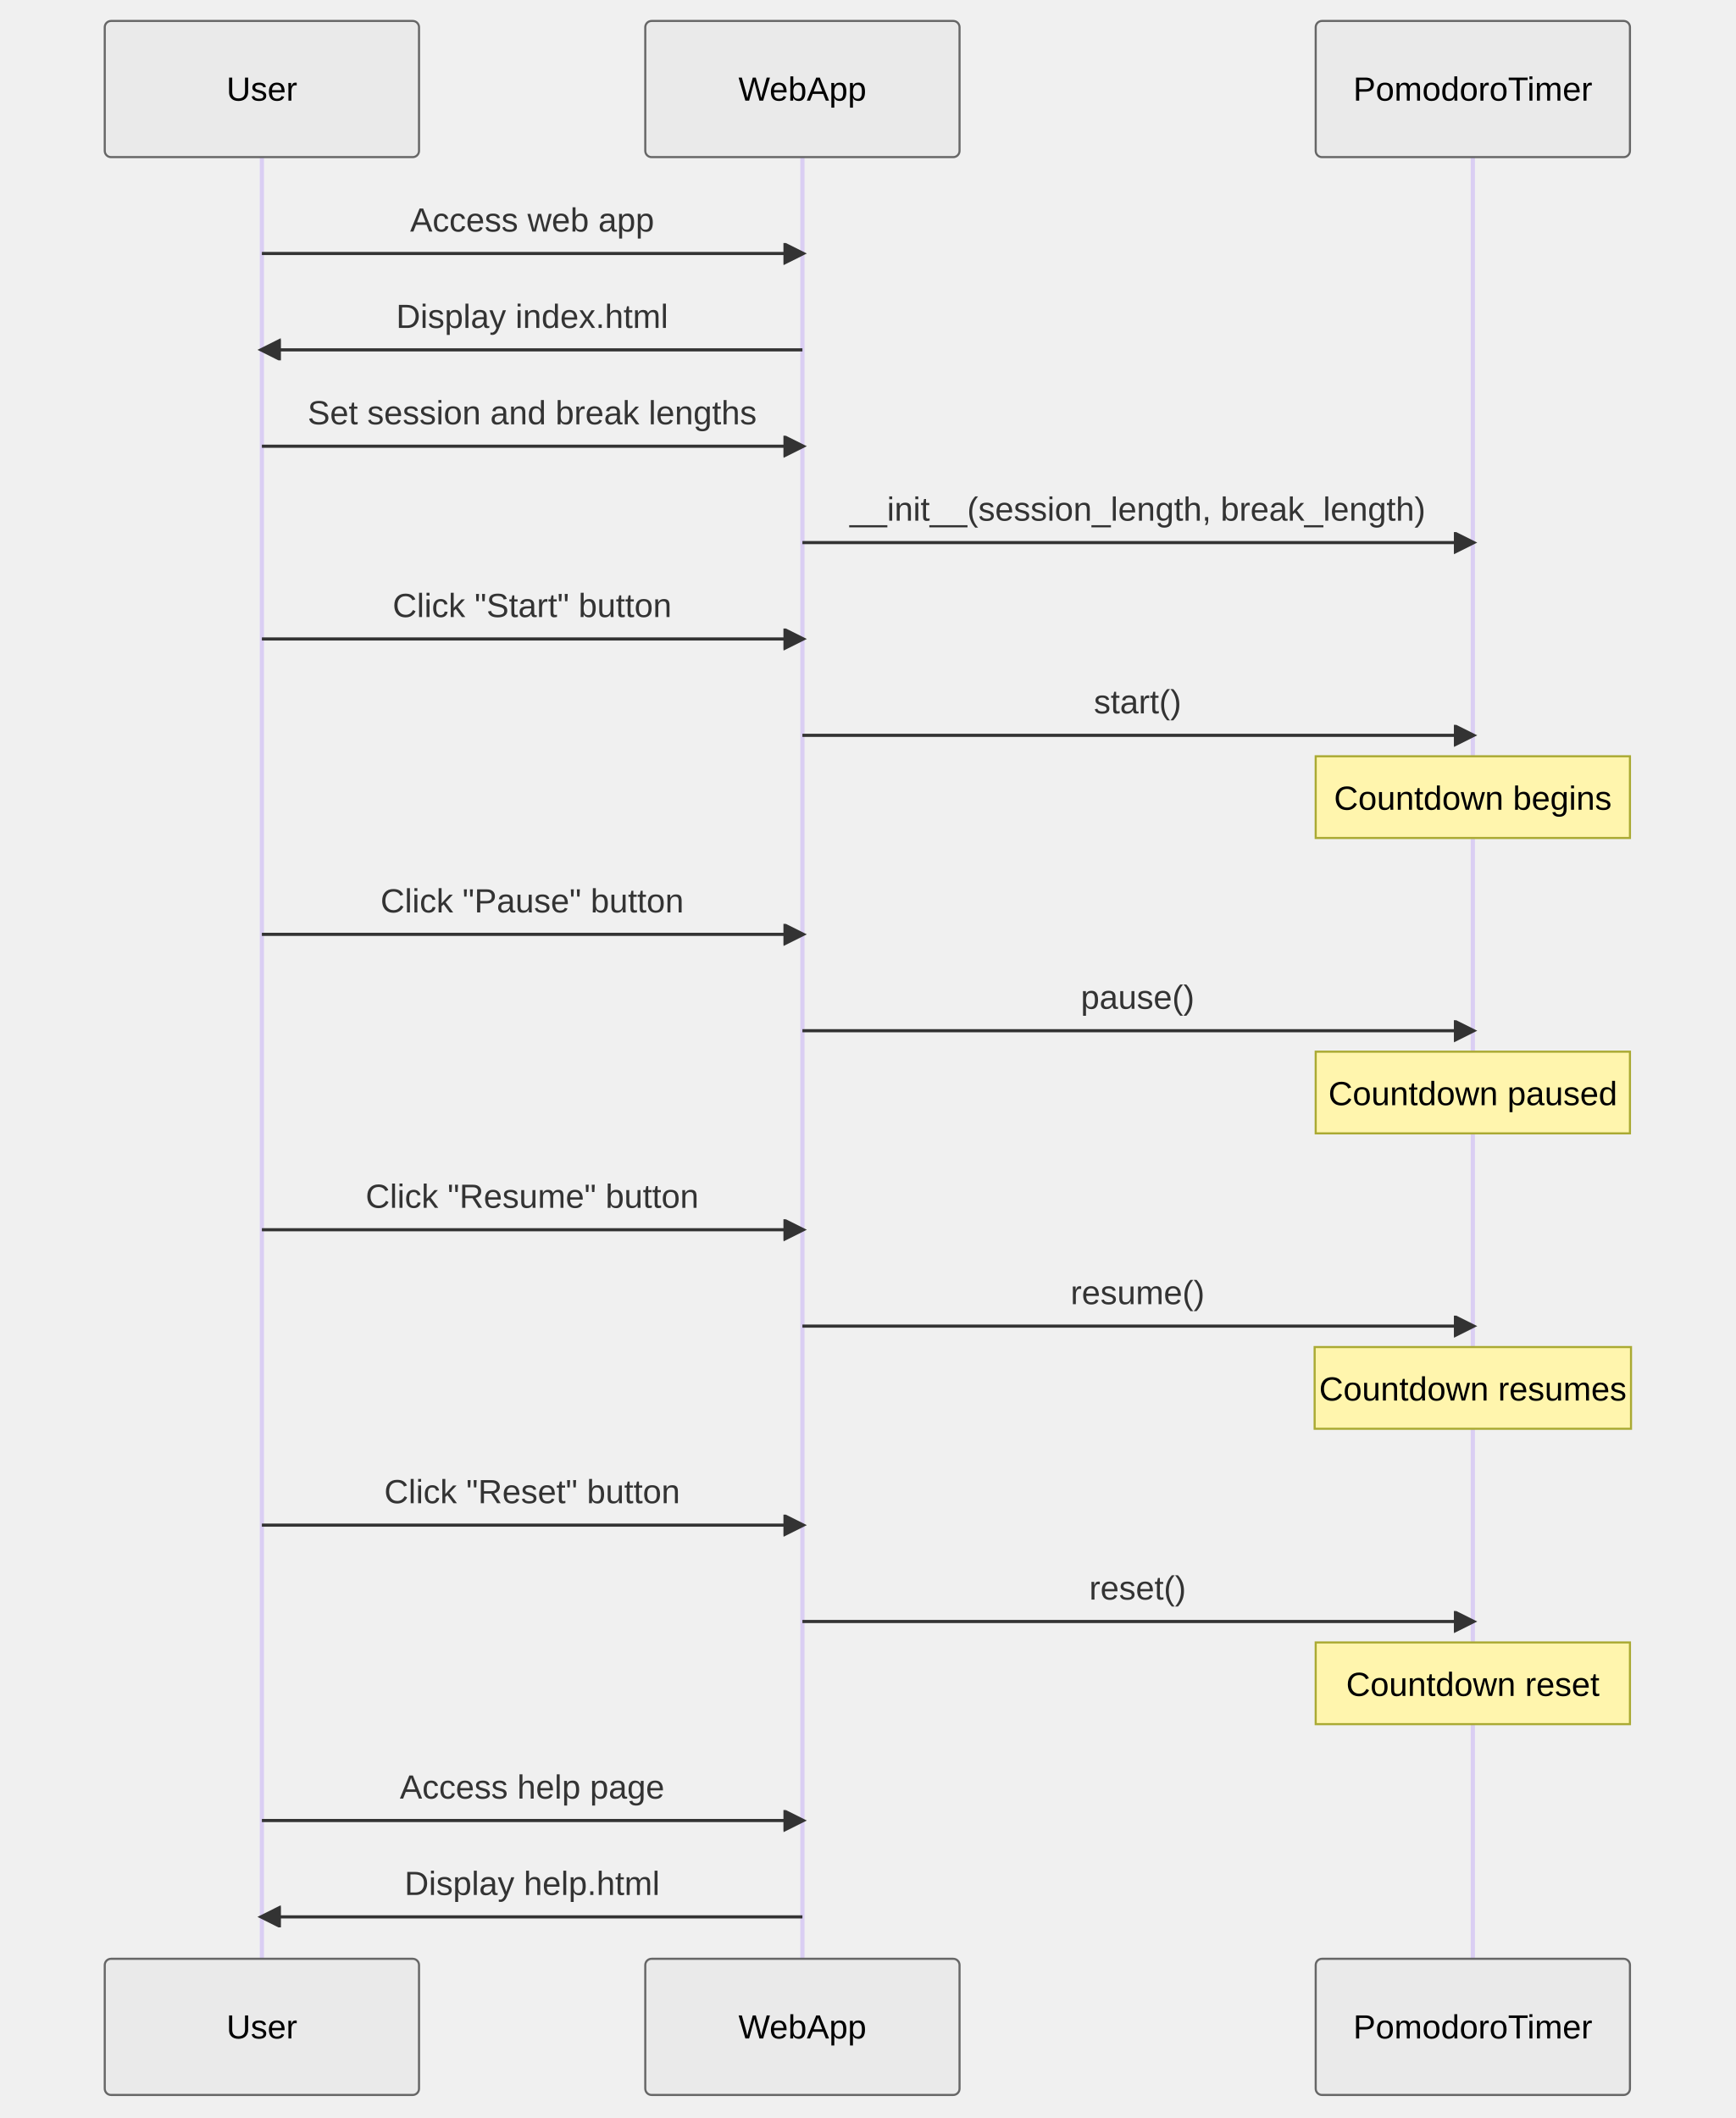
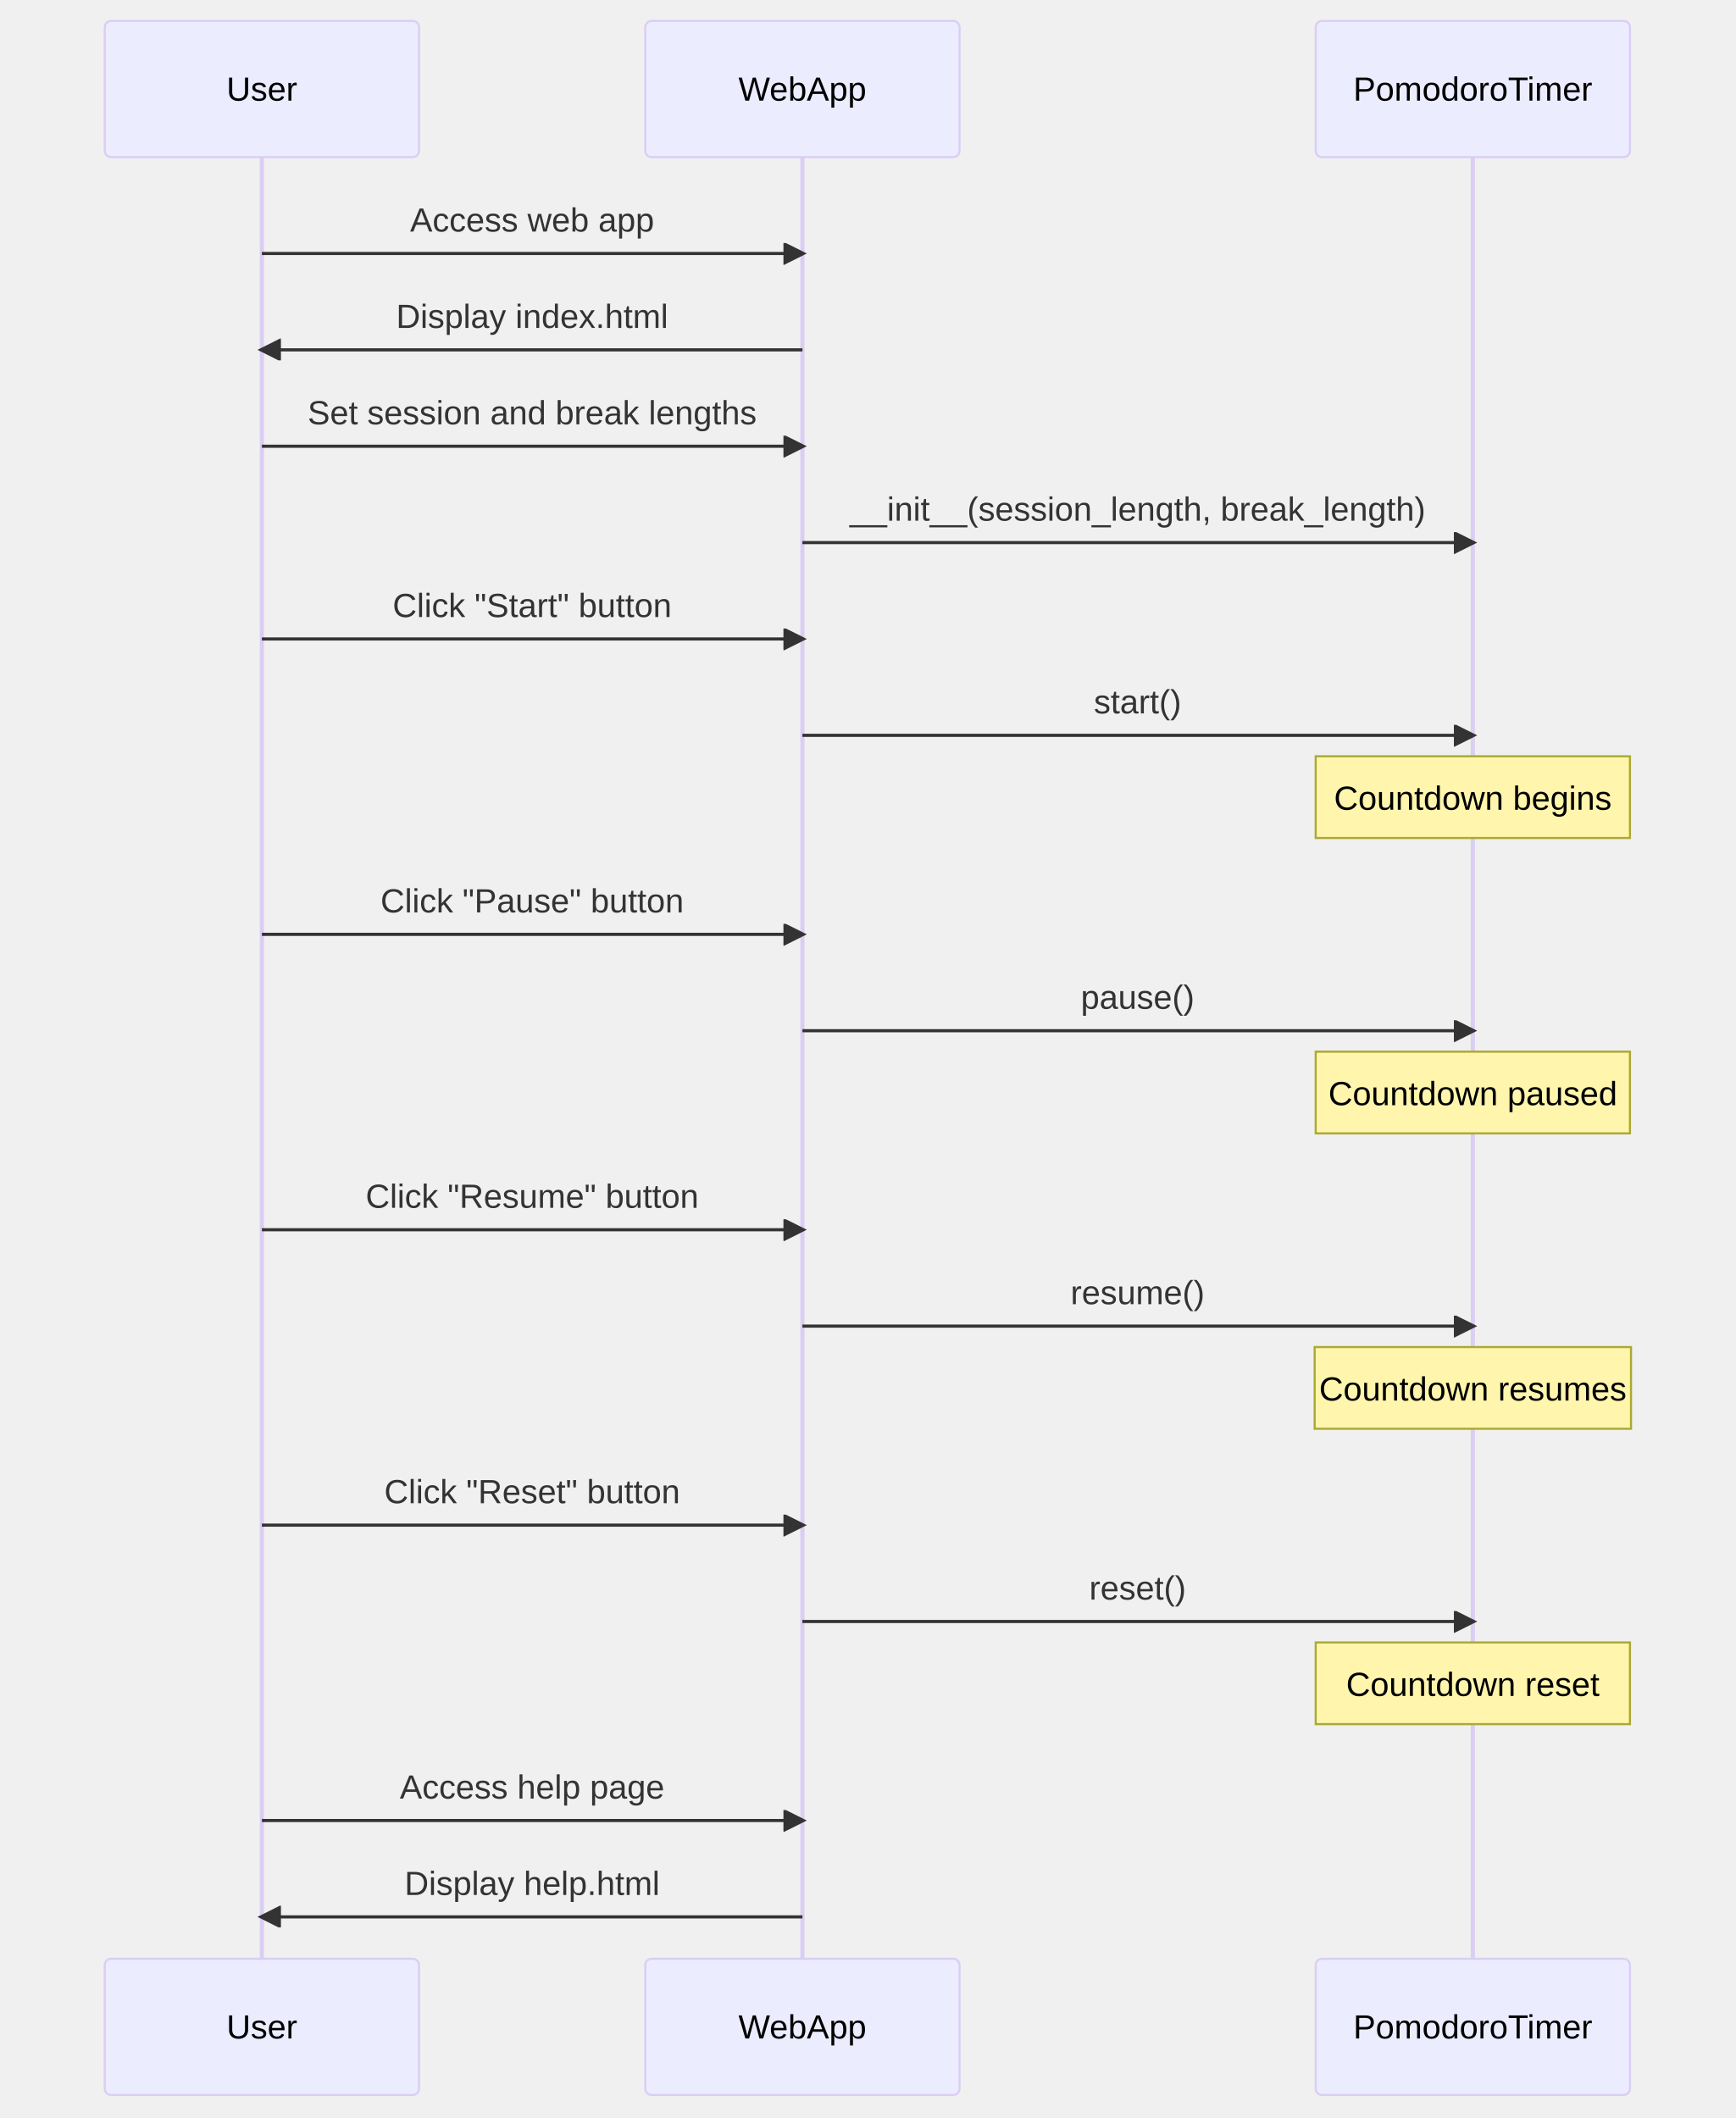
<svg xmlns="http://www.w3.org/2000/svg" aria-roledescription="sequence" role="graphics-document document" viewBox="-50 -10 828.5 1011" style="max-width: 828.5px; background-color: white;" width="100%" id="my-svg">
-   <style>#my-svg{font-family:"trebuchet ms",verdana,arial,sans-serif;font-size:16px;fill:#333;}#my-svg
-         .error-icon{fill:#552222;}#my-svg .error-text{fill:#552222;stroke:#552222;}#my-svg
-         .edge-thickness-normal{stroke-width:2px;}#my-svg .edge-thickness-thick{stroke-width:3.5px;}#my-svg
-         .edge-pattern-solid{stroke-dasharray:0;}#my-svg .edge-pattern-dashed{stroke-dasharray:3;}#my-svg
-         .edge-pattern-dotted{stroke-dasharray:2;}#my-svg .marker{fill:#333333;stroke:#333333;}#my-svg
-         .marker.cross{stroke:#333333;}#my-svg svg{font-family:"trebuchet
-         ms",verdana,arial,sans-serif;font-size:16px;}#my-svg .actor{stroke:hsl(259.626, 59.777%,
-         87.902%);fill:#ECECFF;}#my-svg text.actor&gt;tspan{fill:black;stroke:none;}#my-svg
-         .actor-line{stroke:grey;}#my-svg .messageLine0{stroke-width:1.5;stroke-dasharray:none;stroke:#333;}#my-svg
-         .messageLine1{stroke-width:1.5;stroke-dasharray:2,2;stroke:#333;}#my-svg #arrowhead
-         path{fill:#333;stroke:#333;}#my-svg .sequenceNumber{fill:white;}#my-svg #sequencenumber{fill:#333;}#my-svg
-         #crosshead path{fill:#333;stroke:#333;}#my-svg .messageText{fill:#333;stroke:none;}#my-svg
-         .labelBox{stroke:hsl(259.626, 59.777%, 87.902%);fill:#ECECFF;}#my-svg .labelText,#my-svg
-         .labelText&gt;tspan{fill:black;stroke:none;}#my-svg .loopText,#my-svg .loopText&gt;tspan{fill:black;stroke:none;}#my-svg
-         .loopLine{stroke-width:2px;stroke-dasharray:2,2;stroke:hsl(259.626, 59.777%,
-         87.902%);fill:hsl(259.626, 59.777%, 87.902%);}#my-svg
-         .note{stroke:#aaaa33;fill:#fff5ad;}#my-svg .noteText,#my-svg .noteText&gt;tspan{fill:black;stroke:none;}#my-svg
-         .activation0{fill:#f4f4f4;stroke:#666;}#my-svg .activation1{fill:#f4f4f4;stroke:#666;}#my-svg
-         .activation2{fill:#f4f4f4;stroke:#666;}#my-svg .actorPopupMenu{position:absolute;}#my-svg
-         .actorPopupMenuPanel{position:absolute;fill:#ECECFF;box-shadow:0px 8px 16px 0px
-         rgba(0,0,0,0.2);filter:drop-shadow(3px 5px 2px rgb(0 0 0 / 0.4));}#my-svg .actor-man
-         line{stroke:hsl(259.626, 59.777%, 87.902%);fill:#ECECFF;}#my-svg .actor-man circle,#my-svg
-         line{stroke:hsl(259.626, 59.777%, 87.902%);fill:#ECECFF;stroke-width:2px;}#my-svg
-         :root{--mermaid-font-family:"trebuchet ms",verdana,arial,sans-serif;}
-     </style>
+   <style>#my-svg{font-family:"trebuchet ms",verdana,arial,sans-serif;font-size:16px;fill:#333;}#my-svg .error-icon{fill:#552222;}#my-svg .error-text{fill:#552222;stroke:#552222;}#my-svg .edge-thickness-normal{stroke-width:2px;}#my-svg .edge-thickness-thick{stroke-width:3.5px;}#my-svg .edge-pattern-solid{stroke-dasharray:0;}#my-svg .edge-pattern-dashed{stroke-dasharray:3;}#my-svg .edge-pattern-dotted{stroke-dasharray:2;}#my-svg .marker{fill:#333333;stroke:#333333;}#my-svg .marker.cross{stroke:#333333;}#my-svg svg{font-family:"trebuchet ms",verdana,arial,sans-serif;font-size:16px;}#my-svg .actor{stroke:hsl(259.626, 59.777%, 87.902%);fill:#ECECFF;}#my-svg text.actor&gt;tspan{fill:black;stroke:none;}#my-svg .actor-line{stroke:grey;}#my-svg .messageLine0{stroke-width:1.5;stroke-dasharray:none;stroke:#333;}#my-svg .messageLine1{stroke-width:1.5;stroke-dasharray:2,2;stroke:#333;}#my-svg #arrowhead path{fill:#333;stroke:#333;}#my-svg .sequenceNumber{fill:white;}#my-svg #sequencenumber{fill:#333;}#my-svg #crosshead path{fill:#333;stroke:#333;}#my-svg .messageText{fill:#333;stroke:none;}#my-svg .labelBox{stroke:hsl(259.626, 59.777%, 87.902%);fill:#ECECFF;}#my-svg .labelText,#my-svg .labelText&gt;tspan{fill:black;stroke:none;}#my-svg .loopText,#my-svg .loopText&gt;tspan{fill:black;stroke:none;}#my-svg .loopLine{stroke-width:2px;stroke-dasharray:2,2;stroke:hsl(259.626, 59.777%, 87.902%);fill:hsl(259.626, 59.777%, 87.902%);}#my-svg .note{stroke:#aaaa33;fill:#fff5ad;}#my-svg .noteText,#my-svg .noteText&gt;tspan{fill:black;stroke:none;}#my-svg .activation0{fill:#f4f4f4;stroke:#666;}#my-svg .activation1{fill:#f4f4f4;stroke:#666;}#my-svg .activation2{fill:#f4f4f4;stroke:#666;}#my-svg .actorPopupMenu{position:absolute;}#my-svg .actorPopupMenuPanel{position:absolute;fill:#ECECFF;box-shadow:0px 8px 16px 0px rgba(0,0,0,0.2);filter:drop-shadow(3px 5px 2px rgb(0 0 0 / 0.4));}#my-svg .actor-man line{stroke:hsl(259.626, 59.777%, 87.902%);fill:#ECECFF;}#my-svg .actor-man circle,#my-svg line{stroke:hsl(259.626, 59.777%, 87.902%);fill:#ECECFF;stroke-width:2px;}#my-svg :root{--mermaid-font-family:"trebuchet ms",verdana,arial,sans-serif;}</style>
  <g />
  <defs>
    <symbol height="24" width="24" id="computer">
      <path d="M2 2v13h20v-13h-20zm18 11h-16v-9h16v9zm-10.228 6l.466-1h3.524l.467 1h-4.457zm14.228 3h-24l2-6h2.104l-1.33 4h18.45l-1.297-4h2.073l2 6zm-5-10h-14v-7h14v7z" transform="scale(.5)" />
    </symbol>
  </defs>
  <defs>
    <symbol clip-rule="evenodd" fill-rule="evenodd" id="database">
      <path d="M12.258.001l.256.004.255.005.253.008.251.01.249.012.247.015.246.016.242.019.241.02.239.023.236.024.233.027.231.028.229.031.225.032.223.034.22.036.217.038.214.04.211.041.208.043.205.045.201.046.198.048.194.05.191.051.187.053.183.054.18.056.175.057.172.059.168.06.163.061.16.063.155.064.15.066.074.033.073.033.071.034.07.034.069.035.068.035.067.035.066.035.064.036.064.036.062.036.06.036.06.037.058.037.058.037.055.038.055.038.053.038.052.038.051.039.05.039.048.039.047.039.045.04.044.04.043.04.041.04.04.041.039.041.037.041.036.041.034.041.033.042.032.042.03.042.029.042.027.042.026.043.024.043.023.043.021.043.02.043.018.044.017.043.015.044.013.044.012.044.011.045.009.044.007.045.006.045.004.045.002.045.001.045v17l-.001.045-.002.045-.004.045-.006.045-.007.045-.009.044-.011.045-.012.044-.013.044-.015.044-.017.043-.018.044-.02.043-.021.043-.023.043-.024.043-.026.043-.027.042-.029.042-.03.042-.032.042-.033.042-.034.041-.036.041-.037.041-.039.041-.04.041-.041.04-.043.04-.044.04-.045.04-.047.039-.048.039-.05.039-.051.039-.052.038-.053.038-.055.038-.055.038-.058.037-.058.037-.06.037-.06.036-.062.036-.064.036-.064.036-.066.035-.067.035-.068.035-.069.035-.07.034-.071.034-.073.033-.074.033-.15.066-.155.064-.16.063-.163.061-.168.06-.172.059-.175.057-.18.056-.183.054-.187.053-.191.051-.194.05-.198.048-.201.046-.205.045-.208.043-.211.041-.214.04-.217.038-.22.036-.223.034-.225.032-.229.031-.231.028-.233.027-.236.024-.239.023-.241.02-.242.019-.246.016-.247.015-.249.012-.251.01-.253.008-.255.005-.256.004-.258.001-.258-.001-.256-.004-.255-.005-.253-.008-.251-.01-.249-.012-.247-.015-.245-.016-.243-.019-.241-.02-.238-.023-.236-.024-.234-.027-.231-.028-.228-.031-.226-.032-.223-.034-.22-.036-.217-.038-.214-.04-.211-.041-.208-.043-.204-.045-.201-.046-.198-.048-.195-.05-.19-.051-.187-.053-.184-.054-.179-.056-.176-.057-.172-.059-.167-.06-.164-.061-.159-.063-.155-.064-.151-.066-.074-.033-.072-.033-.072-.034-.07-.034-.069-.035-.068-.035-.067-.035-.066-.035-.064-.036-.063-.036-.062-.036-.061-.036-.06-.037-.058-.037-.057-.037-.056-.038-.055-.038-.053-.038-.052-.038-.051-.039-.049-.039-.049-.039-.046-.039-.046-.04-.044-.04-.043-.04-.041-.04-.04-.041-.039-.041-.037-.041-.036-.041-.034-.041-.033-.042-.032-.042-.03-.042-.029-.042-.027-.042-.026-.043-.024-.043-.023-.043-.021-.043-.02-.043-.018-.044-.017-.043-.015-.044-.013-.044-.012-.044-.011-.045-.009-.044-.007-.045-.006-.045-.004-.045-.002-.045-.001-.045v-17l.001-.045.002-.045.004-.045.006-.045.007-.045.009-.044.011-.045.012-.044.013-.044.015-.044.017-.043.018-.044.02-.043.021-.043.023-.043.024-.043.026-.043.027-.042.029-.042.03-.042.032-.042.033-.042.034-.041.036-.041.037-.041.039-.041.04-.041.041-.04.043-.04.044-.04.046-.04.046-.039.049-.039.049-.039.051-.039.052-.038.053-.038.055-.038.056-.038.057-.037.058-.037.06-.037.061-.036.062-.036.063-.036.064-.036.066-.035.067-.035.068-.035.069-.035.07-.034.072-.034.072-.033.074-.033.151-.066.155-.064.159-.063.164-.061.167-.06.172-.059.176-.057.179-.056.184-.054.187-.053.19-.051.195-.05.198-.048.201-.046.204-.045.208-.043.211-.041.214-.04.217-.038.22-.036.223-.034.226-.032.228-.031.231-.028.234-.027.236-.024.238-.023.241-.02.243-.019.245-.016.247-.015.249-.012.251-.01.253-.008.255-.005.256-.004.258-.001.258.001zm-9.258 20.499v.01l.001.021.003.021.004.022.005.021.006.022.007.022.009.023.01.022.011.023.012.023.013.023.015.023.016.024.017.023.018.024.019.024.021.024.022.025.023.024.024.025.052.049.056.05.061.051.066.051.07.051.075.051.079.052.084.052.088.052.092.052.097.052.102.051.105.052.11.052.114.051.119.051.123.051.127.05.131.05.135.05.139.048.144.049.147.047.152.047.155.047.16.045.163.045.167.043.171.043.176.041.178.041.183.039.187.039.19.037.194.035.197.035.202.033.204.031.209.03.212.029.216.027.219.025.222.024.226.021.23.02.233.018.236.016.24.015.243.012.246.01.249.008.253.005.256.004.259.001.26-.001.257-.004.254-.005.25-.008.247-.011.244-.012.241-.014.237-.016.233-.018.231-.021.226-.021.224-.024.22-.026.216-.027.212-.028.21-.031.205-.031.202-.034.198-.034.194-.036.191-.037.187-.039.183-.04.179-.04.175-.042.172-.043.168-.044.163-.045.16-.046.155-.046.152-.047.148-.048.143-.049.139-.049.136-.05.131-.05.126-.05.123-.051.118-.052.114-.051.11-.052.106-.052.101-.052.096-.052.092-.052.088-.053.083-.051.079-.052.074-.052.07-.051.065-.051.06-.051.056-.05.051-.05.023-.024.023-.025.021-.024.02-.024.019-.024.018-.024.017-.024.015-.023.014-.024.013-.023.012-.023.01-.023.01-.022.008-.022.006-.022.006-.022.004-.022.004-.021.001-.021.001-.021v-4.127l-.077.055-.08.053-.083.054-.085.053-.087.052-.09.052-.093.051-.095.05-.097.05-.1.049-.102.049-.105.048-.106.047-.109.047-.111.046-.114.045-.115.045-.118.044-.12.043-.122.042-.124.042-.126.041-.128.04-.13.04-.132.038-.134.038-.135.037-.138.037-.139.035-.142.035-.143.034-.144.033-.147.032-.148.031-.15.03-.151.03-.153.029-.154.027-.156.027-.158.026-.159.025-.161.024-.162.023-.163.022-.165.021-.166.02-.167.019-.169.018-.169.017-.171.016-.173.015-.173.014-.175.013-.175.012-.177.011-.178.01-.179.008-.179.008-.181.006-.182.005-.182.004-.184.003-.184.002h-.37l-.184-.002-.184-.003-.182-.004-.182-.005-.181-.006-.179-.008-.179-.008-.178-.01-.176-.011-.176-.012-.175-.013-.173-.014-.172-.015-.171-.016-.17-.017-.169-.018-.167-.019-.166-.02-.165-.021-.163-.022-.162-.023-.161-.024-.159-.025-.157-.026-.156-.027-.155-.027-.153-.029-.151-.03-.15-.03-.148-.031-.146-.032-.145-.033-.143-.034-.141-.035-.14-.035-.137-.037-.136-.037-.134-.038-.132-.038-.13-.04-.128-.04-.126-.041-.124-.042-.122-.042-.12-.044-.117-.043-.116-.045-.113-.045-.112-.046-.109-.047-.106-.047-.105-.048-.102-.049-.1-.049-.097-.05-.095-.05-.093-.052-.09-.051-.087-.052-.085-.053-.083-.054-.08-.054-.077-.054v4.127zm0-5.654v.011l.001.021.003.021.004.021.005.022.006.022.007.022.009.022.01.022.011.023.012.023.013.023.015.024.016.023.017.024.018.024.019.024.021.024.022.024.023.025.024.024.052.05.056.05.061.05.066.051.07.051.075.052.079.051.084.052.088.052.092.052.097.052.102.052.105.052.11.051.114.051.119.052.123.05.127.051.131.05.135.049.139.049.144.048.147.048.152.047.155.046.16.045.163.045.167.044.171.042.176.042.178.04.183.04.187.038.19.037.194.036.197.034.202.033.204.032.209.03.212.028.216.027.219.025.222.024.226.022.23.02.233.018.236.016.24.014.243.012.246.01.249.008.253.006.256.003.259.001.26-.001.257-.003.254-.006.25-.008.247-.01.244-.012.241-.015.237-.016.233-.018.231-.02.226-.022.224-.024.22-.025.216-.027.212-.029.21-.03.205-.032.202-.033.198-.035.194-.036.191-.037.187-.039.183-.039.179-.041.175-.042.172-.043.168-.044.163-.045.16-.045.155-.047.152-.047.148-.048.143-.048.139-.05.136-.049.131-.05.126-.051.123-.051.118-.051.114-.052.11-.052.106-.052.101-.052.096-.052.092-.052.088-.052.083-.052.079-.052.074-.051.07-.052.065-.051.06-.05.056-.051.051-.049.023-.025.023-.024.021-.025.02-.024.019-.024.018-.024.017-.024.015-.023.014-.023.013-.024.012-.022.01-.023.01-.023.008-.022.006-.022.006-.022.004-.021.004-.022.001-.021.001-.021v-4.139l-.077.054-.08.054-.083.054-.085.052-.087.053-.09.051-.093.051-.095.051-.097.05-.1.049-.102.049-.105.048-.106.047-.109.047-.111.046-.114.045-.115.044-.118.044-.12.044-.122.042-.124.042-.126.041-.128.04-.13.039-.132.039-.134.038-.135.037-.138.036-.139.036-.142.035-.143.033-.144.033-.147.033-.148.031-.15.03-.151.03-.153.028-.154.028-.156.027-.158.026-.159.025-.161.024-.162.023-.163.022-.165.021-.166.02-.167.019-.169.018-.169.017-.171.016-.173.015-.173.014-.175.013-.175.012-.177.011-.178.009-.179.009-.179.007-.181.007-.182.005-.182.004-.184.003-.184.002h-.37l-.184-.002-.184-.003-.182-.004-.182-.005-.181-.007-.179-.007-.179-.009-.178-.009-.176-.011-.176-.012-.175-.013-.173-.014-.172-.015-.171-.016-.17-.017-.169-.018-.167-.019-.166-.02-.165-.021-.163-.022-.162-.023-.161-.024-.159-.025-.157-.026-.156-.027-.155-.028-.153-.028-.151-.03-.15-.03-.148-.031-.146-.033-.145-.033-.143-.033-.141-.035-.14-.036-.137-.036-.136-.037-.134-.038-.132-.039-.13-.039-.128-.04-.126-.041-.124-.042-.122-.043-.12-.043-.117-.044-.116-.044-.113-.046-.112-.046-.109-.046-.106-.047-.105-.048-.102-.049-.1-.049-.097-.05-.095-.051-.093-.051-.09-.051-.087-.053-.085-.052-.083-.054-.08-.054-.077-.054v4.139zm0-5.666v.011l.001.02.003.022.004.021.005.022.006.021.007.022.009.023.01.022.011.023.012.023.013.023.015.023.016.024.017.024.018.023.019.024.021.025.022.024.023.024.024.025.052.05.056.05.061.05.066.051.07.051.075.052.079.051.084.052.088.052.092.052.097.052.102.052.105.051.11.052.114.051.119.051.123.051.127.05.131.05.135.05.139.049.144.048.147.048.152.047.155.046.16.045.163.045.167.043.171.043.176.042.178.04.183.04.187.038.19.037.194.036.197.034.202.033.204.032.209.03.212.028.216.027.219.025.222.024.226.021.23.02.233.018.236.017.24.014.243.012.246.01.249.008.253.006.256.003.259.001.26-.001.257-.003.254-.006.25-.008.247-.01.244-.013.241-.014.237-.016.233-.018.231-.02.226-.022.224-.024.22-.025.216-.027.212-.029.21-.03.205-.032.202-.033.198-.035.194-.036.191-.037.187-.039.183-.039.179-.041.175-.042.172-.043.168-.044.163-.045.16-.045.155-.047.152-.047.148-.048.143-.049.139-.049.136-.049.131-.051.126-.05.123-.051.118-.052.114-.051.11-.052.106-.052.101-.052.096-.052.092-.052.088-.052.083-.052.079-.052.074-.052.07-.051.065-.051.06-.051.056-.05.051-.049.023-.025.023-.025.021-.024.02-.024.019-.024.018-.024.017-.024.015-.023.014-.024.013-.023.012-.023.01-.022.01-.023.008-.022.006-.022.006-.022.004-.022.004-.021.001-.021.001-.021v-4.153l-.077.054-.08.054-.083.053-.085.053-.087.053-.09.051-.093.051-.095.051-.097.05-.1.049-.102.048-.105.048-.106.048-.109.046-.111.046-.114.046-.115.044-.118.044-.12.043-.122.043-.124.042-.126.041-.128.04-.13.039-.132.039-.134.038-.135.037-.138.036-.139.036-.142.034-.143.034-.144.033-.147.032-.148.032-.15.03-.151.03-.153.028-.154.028-.156.027-.158.026-.159.024-.161.024-.162.023-.163.023-.165.021-.166.02-.167.019-.169.018-.169.017-.171.016-.173.015-.173.014-.175.013-.175.012-.177.01-.178.01-.179.009-.179.007-.181.006-.182.006-.182.004-.184.003-.184.001-.185.001-.185-.001-.184-.001-.184-.003-.182-.004-.182-.006-.181-.006-.179-.007-.179-.009-.178-.01-.176-.01-.176-.012-.175-.013-.173-.014-.172-.015-.171-.016-.17-.017-.169-.018-.167-.019-.166-.02-.165-.021-.163-.023-.162-.023-.161-.024-.159-.024-.157-.026-.156-.027-.155-.028-.153-.028-.151-.03-.15-.03-.148-.032-.146-.032-.145-.033-.143-.034-.141-.034-.14-.036-.137-.036-.136-.037-.134-.038-.132-.039-.13-.039-.128-.041-.126-.041-.124-.041-.122-.043-.12-.043-.117-.044-.116-.044-.113-.046-.112-.046-.109-.046-.106-.048-.105-.048-.102-.048-.1-.05-.097-.049-.095-.051-.093-.051-.09-.052-.087-.052-.085-.053-.083-.053-.08-.054-.077-.054v4.153zm8.74-8.179l-.257.004-.254.005-.25.008-.247.011-.244.012-.241.014-.237.016-.233.018-.231.021-.226.022-.224.023-.22.026-.216.027-.212.028-.21.031-.205.032-.202.033-.198.034-.194.036-.191.038-.187.038-.183.04-.179.041-.175.042-.172.043-.168.043-.163.045-.16.046-.155.046-.152.048-.148.048-.143.048-.139.049-.136.05-.131.05-.126.051-.123.051-.118.051-.114.052-.11.052-.106.052-.101.052-.096.052-.092.052-.088.052-.083.052-.079.052-.074.051-.07.052-.065.051-.06.05-.056.05-.051.05-.023.025-.023.024-.021.024-.02.025-.019.024-.018.024-.017.023-.015.024-.014.023-.013.023-.012.023-.01.023-.01.022-.008.022-.006.023-.006.021-.004.022-.004.021-.001.021-.001.021.001.021.001.021.004.021.004.022.006.021.006.023.008.022.01.022.01.023.012.023.013.023.014.023.015.024.017.023.018.024.019.024.02.025.021.024.023.024.023.025.051.05.056.05.06.05.065.051.07.052.074.051.079.052.083.052.088.052.092.052.096.052.101.052.106.052.11.052.114.052.118.051.123.051.126.051.131.05.136.05.139.049.143.048.148.048.152.048.155.046.16.046.163.045.168.043.172.043.175.042.179.041.183.04.187.038.191.038.194.036.198.034.202.033.205.032.21.031.212.028.216.027.22.026.224.023.226.022.231.021.233.018.237.016.241.014.244.012.247.011.25.008.254.005.257.004.26.001.26-.001.257-.004.254-.005.25-.008.247-.011.244-.012.241-.014.237-.016.233-.018.231-.021.226-.022.224-.023.22-.026.216-.027.212-.028.21-.031.205-.032.202-.033.198-.034.194-.036.191-.038.187-.038.183-.04.179-.041.175-.042.172-.043.168-.043.163-.045.16-.046.155-.046.152-.048.148-.048.143-.048.139-.049.136-.05.131-.05.126-.051.123-.051.118-.051.114-.052.11-.052.106-.052.101-.052.096-.052.092-.052.088-.052.083-.052.079-.052.074-.051.07-.052.065-.051.06-.05.056-.05.051-.05.023-.025.023-.024.021-.024.02-.025.019-.024.018-.024.017-.023.015-.024.014-.023.013-.023.012-.023.01-.023.01-.022.008-.022.006-.023.006-.021.004-.022.004-.021.001-.021.001-.021-.001-.021-.001-.021-.004-.021-.004-.022-.006-.021-.006-.023-.008-.022-.01-.022-.01-.023-.012-.023-.013-.023-.014-.023-.015-.024-.017-.023-.018-.024-.019-.024-.02-.025-.021-.024-.023-.024-.023-.025-.051-.05-.056-.05-.06-.05-.065-.051-.07-.052-.074-.051-.079-.052-.083-.052-.088-.052-.092-.052-.096-.052-.101-.052-.106-.052-.11-.052-.114-.052-.118-.051-.123-.051-.126-.051-.131-.05-.136-.05-.139-.049-.143-.048-.148-.048-.152-.048-.155-.046-.16-.046-.163-.045-.168-.043-.172-.043-.175-.042-.179-.041-.183-.04-.187-.038-.191-.038-.194-.036-.198-.034-.202-.033-.205-.032-.21-.031-.212-.028-.216-.027-.22-.026-.224-.023-.226-.022-.231-.021-.233-.018-.237-.016-.241-.014-.244-.012-.247-.011-.25-.008-.254-.005-.257-.004-.26-.001-.26.001z" transform="scale(.5)" />
    </symbol>
  </defs>
  <defs>
    <symbol height="24" width="24" id="clock">
      <path d="M12 2c5.514 0 10 4.486 10 10s-4.486 10-10 10-10-4.486-10-10 4.486-10 10-10zm0-2c-6.627 0-12 5.373-12 12s5.373 12 12 12 12-5.373 12-12-5.373-12-12-12zm5.848 12.459c.202.038.202.333.001.372-1.907.361-6.045 1.111-6.547 1.111-.719 0-1.301-.582-1.301-1.301 0-.512.77-5.447 1.125-7.445.034-.192.312-.181.343.014l.985 6.238 5.394 1.011z" transform="scale(.5)" />
    </symbol>
  </defs>
  <g>
    <line stroke="#999" stroke-width="0.5px" class="200" y2="945" x2="75" y1="5" x1="75" id="actor0" />
    <g id="root-0">
      <rect class="actor" ry="3" rx="3" height="65" width="150" stroke="#666" fill="#eaeaea" y="0" x="0" />
      <text style="text-anchor: middle; font-size: 16px; font-weight: 400;" class="actor" alignment-baseline="central" dominant-baseline="central" y="32.5" x="75">
        <tspan dy="0" x="75">User</tspan>
      </text>
    </g>
  </g>
  <g>
    <line stroke="#999" stroke-width="0.5px" class="200" y2="945" x2="333" y1="5" x1="333" id="actor1" />
    <g id="root-1">
      <rect class="actor" ry="3" rx="3" height="65" width="150" stroke="#666" fill="#eaeaea" y="0" x="258" />
      <text style="text-anchor: middle; font-size: 16px; font-weight: 400;" class="actor" alignment-baseline="central" dominant-baseline="central" y="32.5" x="333">
        <tspan dy="0" x="333">WebApp</tspan>
      </text>
    </g>
  </g>
  <g>
    <line stroke="#999" stroke-width="0.5px" class="200" y2="945" x2="653" y1="5" x1="653" id="actor2" />
    <g id="root-2">
      <rect class="actor" ry="3" rx="3" height="65" width="150" stroke="#666" fill="#eaeaea" y="0" x="578" />
      <text style="text-anchor: middle; font-size: 16px; font-weight: 400;" class="actor" alignment-baseline="central" dominant-baseline="central" y="32.5" x="653">
        <tspan dy="0" x="653">PomodoroTimer</tspan>
      </text>
    </g>
  </g>
  <defs>
    <marker orient="auto" markerHeight="12" markerWidth="12" markerUnits="userSpaceOnUse" refY="5" refX="9" id="arrowhead">
      <path d="M 0 0 L 10 5 L 0 10 z" />
    </marker>
  </defs>
  <defs>
    <marker refY="5" refX="4" orient="auto" markerHeight="8" markerWidth="15" id="crosshead">
      <path style="stroke-dasharray: 0, 0;" d="M 1,2 L 6,7 M 6,2 L 1,7" stroke-width="1pt" stroke="#000000" fill="none" />
    </marker>
  </defs>
  <defs>
    <marker orient="auto" markerHeight="28" markerWidth="20" refY="7" refX="18" id="filled-head">
      <path d="M 18,7 L9,13 L14,7 L9,1 Z" />
    </marker>
  </defs>
  <defs>
    <marker orient="auto" markerHeight="40" markerWidth="60" refY="15" refX="15" id="sequencenumber">
      <circle r="6" cy="15" cx="15" />
    </marker>
  </defs>
  <g>
    <rect class="note" ry="0" rx="0" height="39" width="150" stroke="#666" fill="#EDF2AE" y="351" x="578" />
    <text style="font-size: 16px; font-weight: 400;" dy="1em" class="noteText" alignment-baseline="middle" dominant-baseline="middle" text-anchor="middle" y="356" x="653">
      <tspan x="653">Countdown begins</tspan>
    </text>
  </g>
  <g>
    <rect class="note" ry="0" rx="0" height="39" width="150" stroke="#666" fill="#EDF2AE" y="492" x="578" />
    <text style="font-size: 16px; font-weight: 400;" dy="1em" class="noteText" alignment-baseline="middle" dominant-baseline="middle" text-anchor="middle" y="497" x="653">
      <tspan x="653">Countdown paused</tspan>
    </text>
  </g>
  <g>
    <rect class="note" ry="0" rx="0" height="39" width="151" stroke="#666" fill="#EDF2AE" y="633" x="577.5" />
    <text style="font-size: 16px; font-weight: 400;" dy="1em" class="noteText" alignment-baseline="middle" dominant-baseline="middle" text-anchor="middle" y="638" x="653">
      <tspan x="653">Countdown resumes</tspan>
    </text>
  </g>
  <g>
    <rect class="note" ry="0" rx="0" height="39" width="150" stroke="#666" fill="#EDF2AE" y="774" x="578" />
    <text style="font-size: 16px; font-weight: 400;" dy="1em" class="noteText" alignment-baseline="middle" dominant-baseline="middle" text-anchor="middle" y="779" x="653">
      <tspan x="653">Countdown reset</tspan>
    </text>
  </g>
-   <text style="font-size: 16px; font-weight: 400;" dy="1em" class="messageText" alignment-baseline="middle" dominant-baseline="middle" text-anchor="middle" y="80" x="204">Access web app
-     </text>
+   <text style="font-size: 16px; font-weight: 400;" dy="1em" class="messageText" alignment-baseline="middle" dominant-baseline="middle" text-anchor="middle" y="80" x="204">Access web app</text>
  <line style="fill: none;" marker-end="url(#arrowhead)" stroke="none" stroke-width="2" class="messageLine0" y2="111" x2="333" y1="111" x1="75" />
-   <text style="font-size: 16px; font-weight: 400;" dy="1em" class="messageText" alignment-baseline="middle" dominant-baseline="middle" text-anchor="middle" y="126" x="204">Display index.html
-     </text>
+   <text style="font-size: 16px; font-weight: 400;" dy="1em" class="messageText" alignment-baseline="middle" dominant-baseline="middle" text-anchor="middle" y="126" x="204">Display index.html</text>
  <line style="fill: none;" marker-end="url(#arrowhead)" stroke="none" stroke-width="2" class="messageLine0" y2="157" x2="75" y1="157" x1="333" />
-   <text style="font-size: 16px; font-weight: 400;" dy="1em" class="messageText" alignment-baseline="middle" dominant-baseline="middle" text-anchor="middle" y="172" x="204">Set session and break lengths
-     </text>
+   <text style="font-size: 16px; font-weight: 400;" dy="1em" class="messageText" alignment-baseline="middle" dominant-baseline="middle" text-anchor="middle" y="172" x="204">Set session and break lengths</text>
  <line style="fill: none;" marker-end="url(#arrowhead)" stroke="none" stroke-width="2" class="messageLine0" y2="203" x2="333" y1="203" x1="75" />
-   <text style="font-size: 16px; font-weight: 400;" dy="1em" class="messageText" alignment-baseline="middle" dominant-baseline="middle" text-anchor="middle" y="218" x="493">__init__(session_length, break_length)
-     </text>
+   <text style="font-size: 16px; font-weight: 400;" dy="1em" class="messageText" alignment-baseline="middle" dominant-baseline="middle" text-anchor="middle" y="218" x="493">__init__(session_length, break_length)</text>
  <line style="fill: none;" marker-end="url(#arrowhead)" stroke="none" stroke-width="2" class="messageLine0" y2="249" x2="653" y1="249" x1="333" />
-   <text style="font-size: 16px; font-weight: 400;" dy="1em" class="messageText" alignment-baseline="middle" dominant-baseline="middle" text-anchor="middle" y="264" x="204">Click "Start" button
-     </text>
+   <text style="font-size: 16px; font-weight: 400;" dy="1em" class="messageText" alignment-baseline="middle" dominant-baseline="middle" text-anchor="middle" y="264" x="204">Click "Start" button</text>
  <line style="fill: none;" marker-end="url(#arrowhead)" stroke="none" stroke-width="2" class="messageLine0" y2="295" x2="333" y1="295" x1="75" />
-   <text style="font-size: 16px; font-weight: 400;" dy="1em" class="messageText" alignment-baseline="middle" dominant-baseline="middle" text-anchor="middle" y="310" x="493">start()
-     </text>
+   <text style="font-size: 16px; font-weight: 400;" dy="1em" class="messageText" alignment-baseline="middle" dominant-baseline="middle" text-anchor="middle" y="310" x="493">start()</text>
  <line style="fill: none;" marker-end="url(#arrowhead)" stroke="none" stroke-width="2" class="messageLine0" y2="341" x2="653" y1="341" x1="333" />
-   <text style="font-size: 16px; font-weight: 400;" dy="1em" class="messageText" alignment-baseline="middle" dominant-baseline="middle" text-anchor="middle" y="405" x="204">Click "Pause" button
-     </text>
+   <text style="font-size: 16px; font-weight: 400;" dy="1em" class="messageText" alignment-baseline="middle" dominant-baseline="middle" text-anchor="middle" y="405" x="204">Click "Pause" button</text>
  <line style="fill: none;" marker-end="url(#arrowhead)" stroke="none" stroke-width="2" class="messageLine0" y2="436" x2="333" y1="436" x1="75" />
-   <text style="font-size: 16px; font-weight: 400;" dy="1em" class="messageText" alignment-baseline="middle" dominant-baseline="middle" text-anchor="middle" y="451" x="493">pause()
-     </text>
+   <text style="font-size: 16px; font-weight: 400;" dy="1em" class="messageText" alignment-baseline="middle" dominant-baseline="middle" text-anchor="middle" y="451" x="493">pause()</text>
  <line style="fill: none;" marker-end="url(#arrowhead)" stroke="none" stroke-width="2" class="messageLine0" y2="482" x2="653" y1="482" x1="333" />
-   <text style="font-size: 16px; font-weight: 400;" dy="1em" class="messageText" alignment-baseline="middle" dominant-baseline="middle" text-anchor="middle" y="546" x="204">Click "Resume" button
-     </text>
+   <text style="font-size: 16px; font-weight: 400;" dy="1em" class="messageText" alignment-baseline="middle" dominant-baseline="middle" text-anchor="middle" y="546" x="204">Click "Resume" button</text>
  <line style="fill: none;" marker-end="url(#arrowhead)" stroke="none" stroke-width="2" class="messageLine0" y2="577" x2="333" y1="577" x1="75" />
-   <text style="font-size: 16px; font-weight: 400;" dy="1em" class="messageText" alignment-baseline="middle" dominant-baseline="middle" text-anchor="middle" y="592" x="493">resume()
-     </text>
+   <text style="font-size: 16px; font-weight: 400;" dy="1em" class="messageText" alignment-baseline="middle" dominant-baseline="middle" text-anchor="middle" y="592" x="493">resume()</text>
  <line style="fill: none;" marker-end="url(#arrowhead)" stroke="none" stroke-width="2" class="messageLine0" y2="623" x2="653" y1="623" x1="333" />
-   <text style="font-size: 16px; font-weight: 400;" dy="1em" class="messageText" alignment-baseline="middle" dominant-baseline="middle" text-anchor="middle" y="687" x="204">Click "Reset" button
-     </text>
+   <text style="font-size: 16px; font-weight: 400;" dy="1em" class="messageText" alignment-baseline="middle" dominant-baseline="middle" text-anchor="middle" y="687" x="204">Click "Reset" button</text>
  <line style="fill: none;" marker-end="url(#arrowhead)" stroke="none" stroke-width="2" class="messageLine0" y2="718" x2="333" y1="718" x1="75" />
-   <text style="font-size: 16px; font-weight: 400;" dy="1em" class="messageText" alignment-baseline="middle" dominant-baseline="middle" text-anchor="middle" y="733" x="493">reset()
-     </text>
+   <text style="font-size: 16px; font-weight: 400;" dy="1em" class="messageText" alignment-baseline="middle" dominant-baseline="middle" text-anchor="middle" y="733" x="493">reset()</text>
  <line style="fill: none;" marker-end="url(#arrowhead)" stroke="none" stroke-width="2" class="messageLine0" y2="764" x2="653" y1="764" x1="333" />
-   <text style="font-size: 16px; font-weight: 400;" dy="1em" class="messageText" alignment-baseline="middle" dominant-baseline="middle" text-anchor="middle" y="828" x="204">Access help page
-     </text>
+   <text style="font-size: 16px; font-weight: 400;" dy="1em" class="messageText" alignment-baseline="middle" dominant-baseline="middle" text-anchor="middle" y="828" x="204">Access help page</text>
  <line style="fill: none;" marker-end="url(#arrowhead)" stroke="none" stroke-width="2" class="messageLine0" y2="859" x2="333" y1="859" x1="75" />
-   <text style="font-size: 16px; font-weight: 400;" dy="1em" class="messageText" alignment-baseline="middle" dominant-baseline="middle" text-anchor="middle" y="874" x="204">Display help.html
-     </text>
+   <text style="font-size: 16px; font-weight: 400;" dy="1em" class="messageText" alignment-baseline="middle" dominant-baseline="middle" text-anchor="middle" y="874" x="204">Display help.html</text>
  <line style="fill: none;" marker-end="url(#arrowhead)" stroke="none" stroke-width="2" class="messageLine0" y2="905" x2="75" y1="905" x1="333" />
  <g>
    <rect class="actor" ry="3" rx="3" height="65" width="150" stroke="#666" fill="#eaeaea" y="925" x="0" />
    <text style="text-anchor: middle; font-size: 16px; font-weight: 400;" class="actor" alignment-baseline="central" dominant-baseline="central" y="957.5" x="75">
      <tspan dy="0" x="75">User</tspan>
    </text>
  </g>
  <g>
    <rect class="actor" ry="3" rx="3" height="65" width="150" stroke="#666" fill="#eaeaea" y="925" x="258" />
    <text style="text-anchor: middle; font-size: 16px; font-weight: 400;" class="actor" alignment-baseline="central" dominant-baseline="central" y="957.5" x="333">
      <tspan dy="0" x="333">WebApp</tspan>
    </text>
  </g>
  <g>
    <rect class="actor" ry="3" rx="3" height="65" width="150" stroke="#666" fill="#eaeaea" y="925" x="578" />
    <text style="text-anchor: middle; font-size: 16px; font-weight: 400;" class="actor" alignment-baseline="central" dominant-baseline="central" y="957.5" x="653">
      <tspan dy="0" x="653">PomodoroTimer</tspan>
    </text>
  </g>
</svg>
